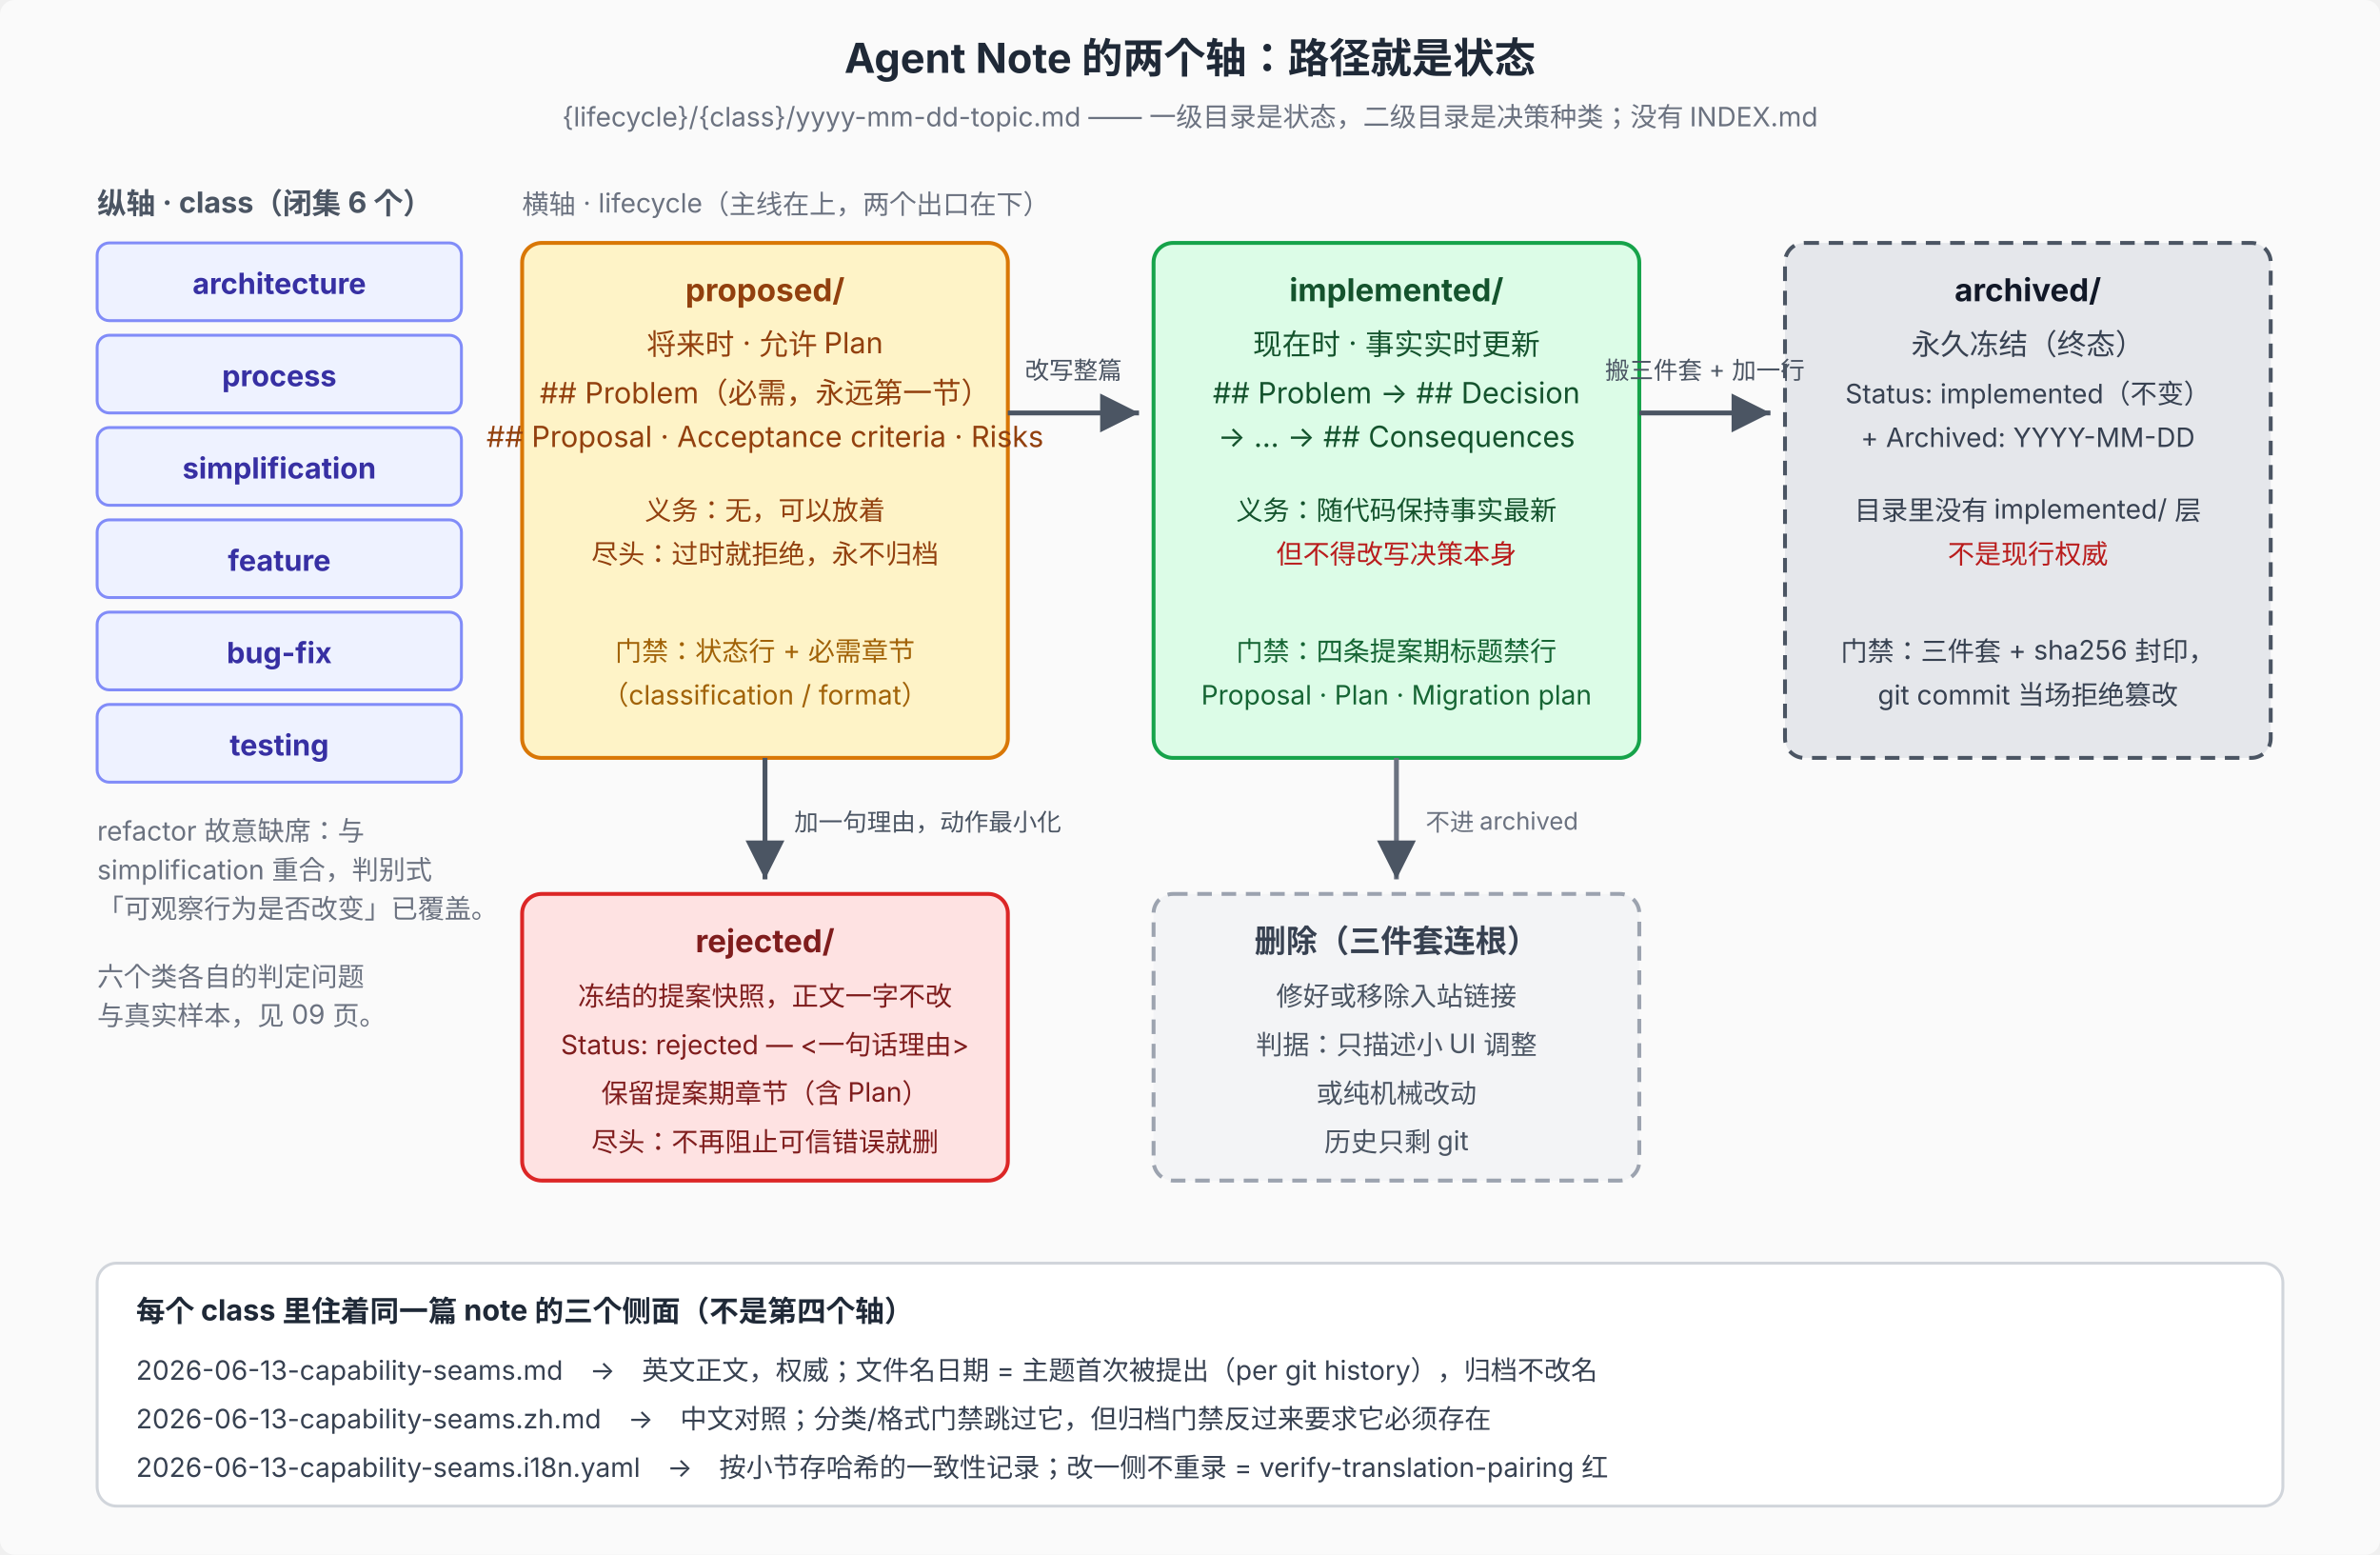
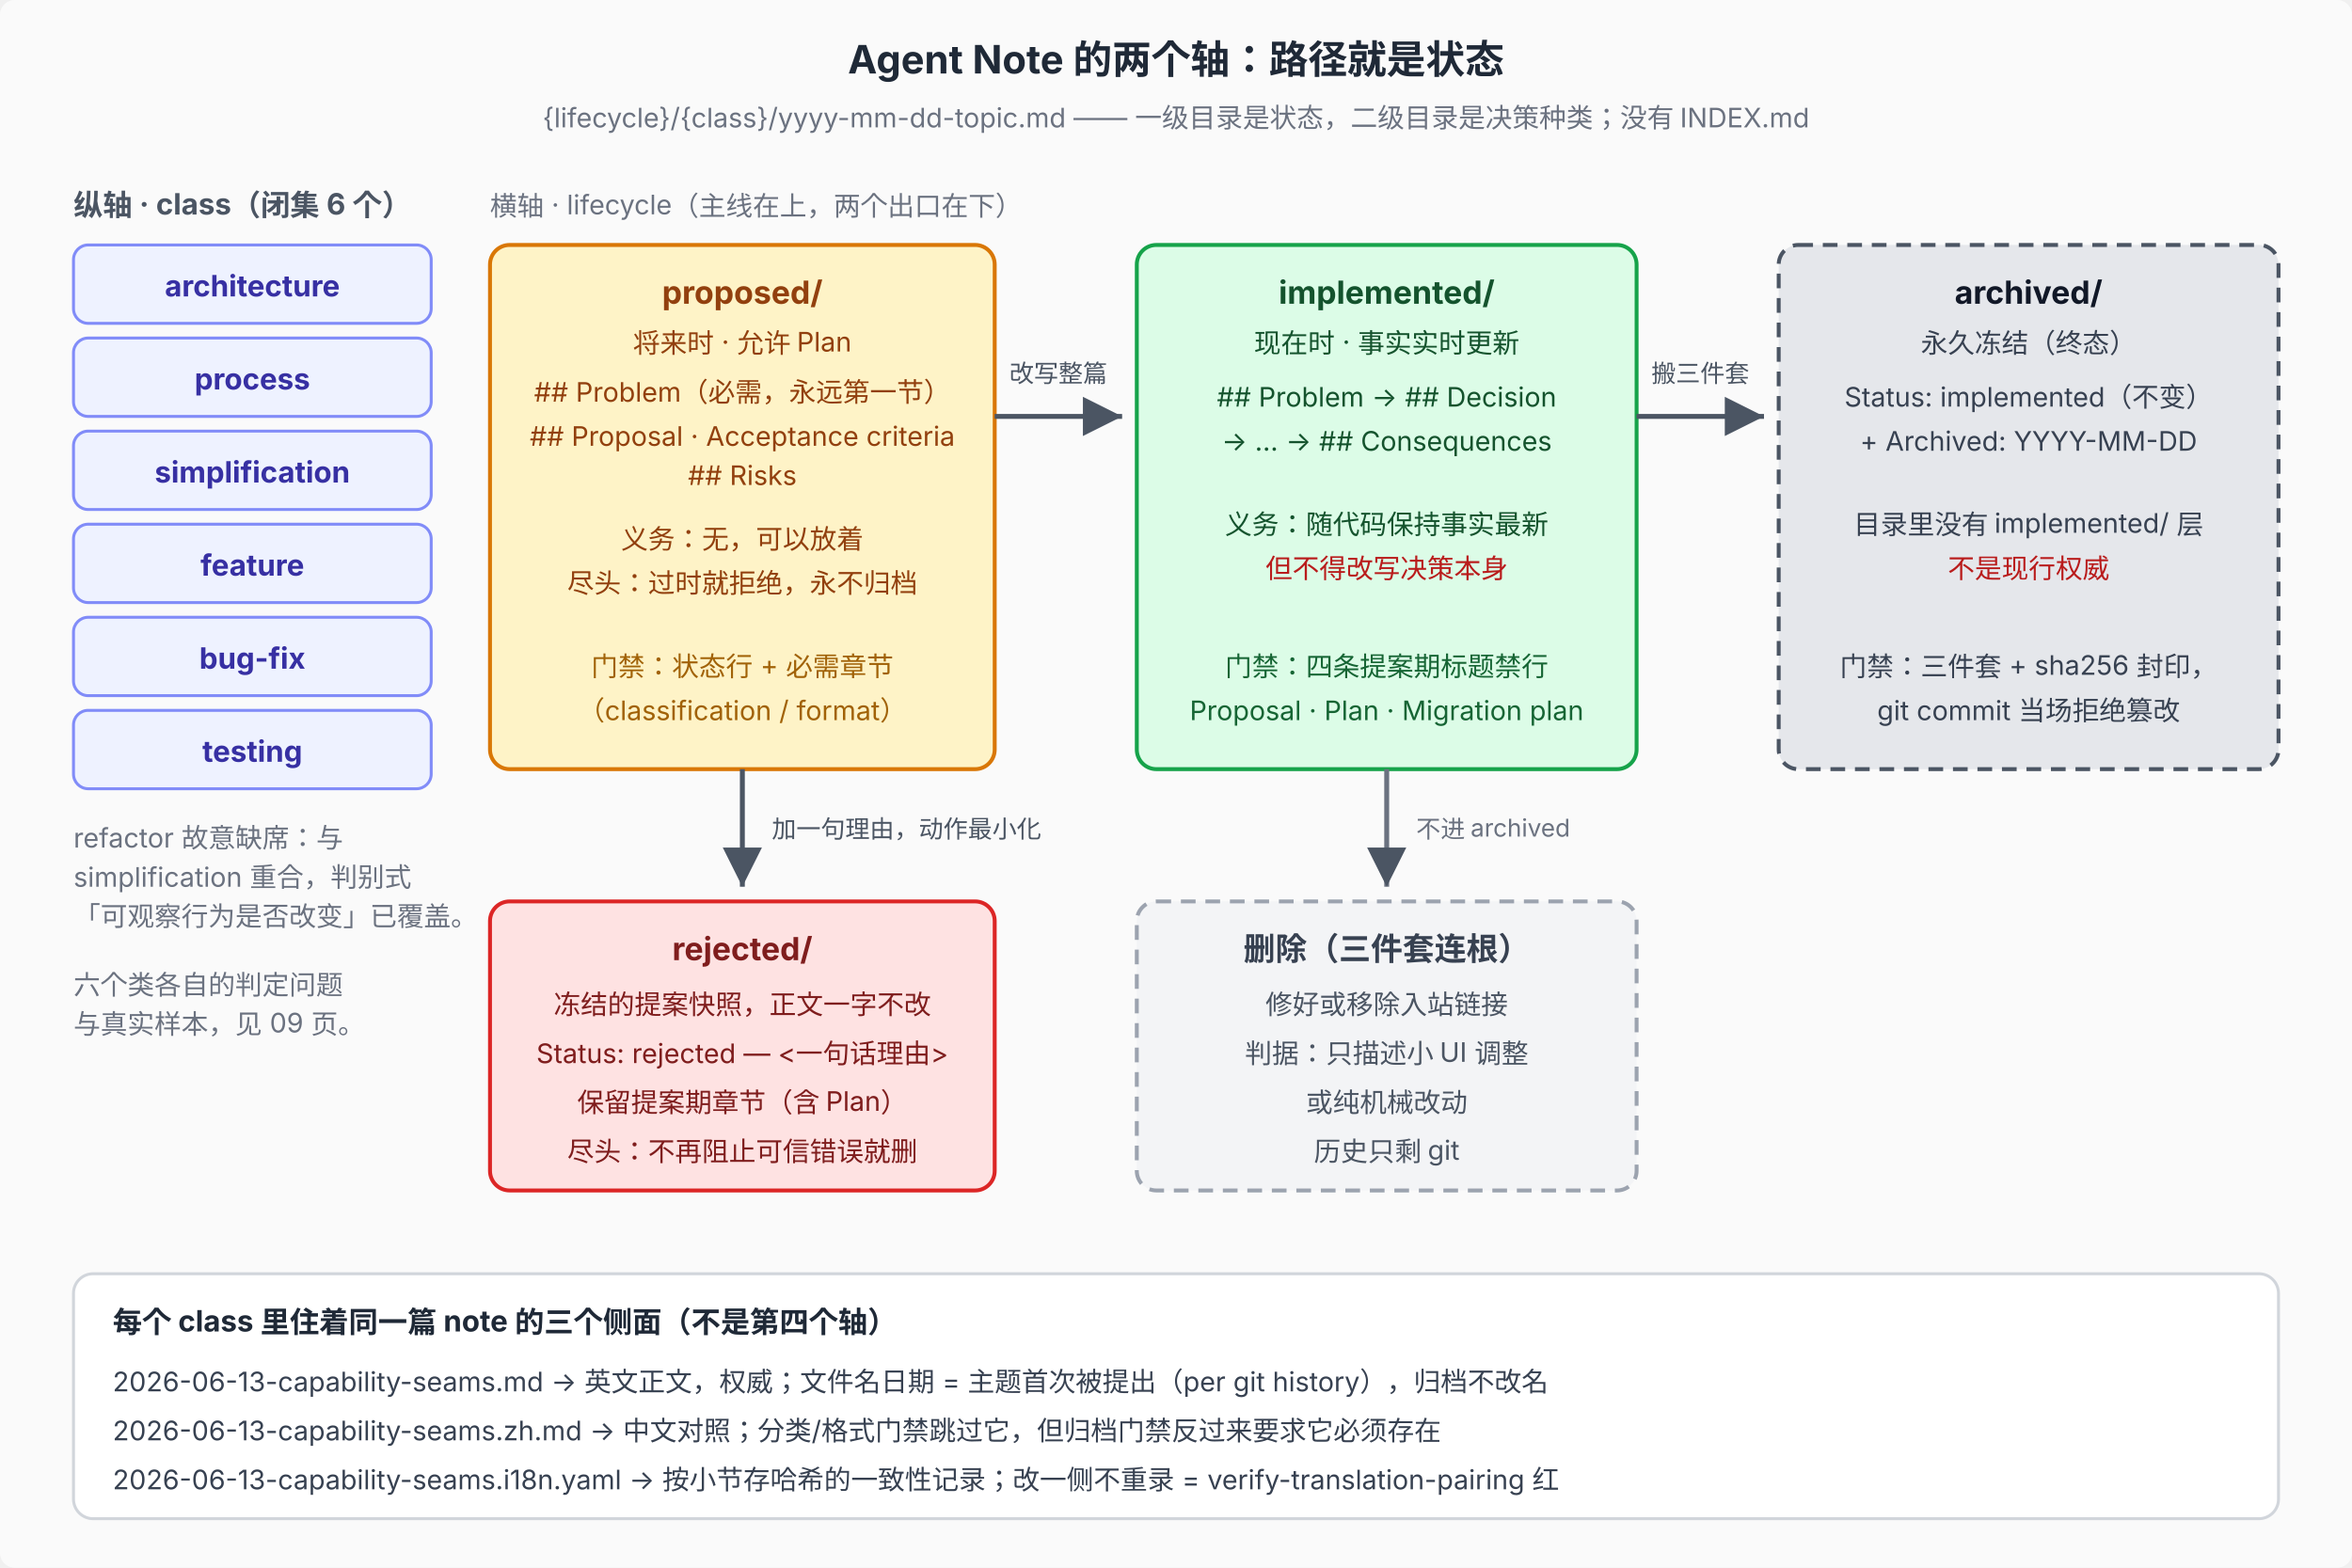
- <svg xmlns="http://www.w3.org/2000/svg" viewBox="0 0 980 640" font-family="system-ui, -apple-system, 'PingFang SC', 'Noto Sans SC', sans-serif" font-size="12">
+ <svg xmlns="http://www.w3.org/2000/svg" viewBox="0 0 960 640" font-family="system-ui, -apple-system, 'PingFang SC', 'Noto Sans SC', sans-serif" font-size="12">
  <defs>
    <marker id="arrow" viewBox="0 0 10 10" refX="10" refY="5" markerWidth="8" markerHeight="8" orient="auto">
      <path d="M0 0 L10 5 L0 10 Z" fill="#4b5563" />
    </marker>
  </defs>
-   <rect width="980" height="640" fill="#fafafa" rx="6" />
-   <text x="490" y="30" text-anchor="middle" font-size="17" font-weight="700" fill="#1f2937">Agent Note 的两个轴：路径就是状态</text>
-   <text x="490" y="52" text-anchor="middle" font-size="11" fill="#6b7280">{lifecycle}/{class}/yyyy-mm-dd-topic.md —— 一级目录是状态，二级目录是决策种类；没有 INDEX.md</text>
-   <text x="40" y="88" font-size="12" font-weight="700" fill="#4b5563">纵轴 · class（闭集 6 个）</text>
-   <rect x="40" y="100" width="150" height="32" rx="5" fill="#eef2ff" stroke="#818cf8" stroke-width="1.2" />
-   <text x="115" y="121" text-anchor="middle" font-weight="700" fill="#3730a3">architecture</text>
-   <rect x="40" y="138" width="150" height="32" rx="5" fill="#eef2ff" stroke="#818cf8" stroke-width="1.2" />
-   <text x="115" y="159" text-anchor="middle" font-weight="700" fill="#3730a3">process</text>
-   <rect x="40" y="176" width="150" height="32" rx="5" fill="#eef2ff" stroke="#818cf8" stroke-width="1.2" />
-   <text x="115" y="197" text-anchor="middle" font-weight="700" fill="#3730a3">simplification</text>
-   <rect x="40" y="214" width="150" height="32" rx="5" fill="#eef2ff" stroke="#818cf8" stroke-width="1.2" />
-   <text x="115" y="235" text-anchor="middle" font-weight="700" fill="#3730a3">feature</text>
-   <rect x="40" y="252" width="150" height="32" rx="5" fill="#eef2ff" stroke="#818cf8" stroke-width="1.2" />
-   <text x="115" y="273" text-anchor="middle" font-weight="700" fill="#3730a3">bug-fix</text>
-   <rect x="40" y="290" width="150" height="32" rx="5" fill="#eef2ff" stroke="#818cf8" stroke-width="1.2" />
-   <text x="115" y="311" text-anchor="middle" font-weight="700" fill="#3730a3">testing</text>
-   <text x="40" y="346" font-size="11" fill="#6b7280">refactor 故意缺席：与</text>
-   <text x="40" y="362" font-size="11" fill="#6b7280">simplification 重合，判别式</text>
-   <text x="40" y="378" font-size="11" fill="#6b7280">「可观察行为是否改变」已覆盖。</text>
-   <text x="40" y="406" font-size="11" fill="#6b7280">六个类各自的判定问题</text>
-   <text x="40" y="422" font-size="11" fill="#6b7280">与真实样本，见 09 页。</text>
-   <text x="215" y="88" font-size="11" fill="#6b7280">横轴 · lifecycle（主线在上，两个出口在下）</text>
-   <rect x="215" y="100" width="200" height="212" rx="8" fill="#fef3c7" stroke="#d97706" stroke-width="1.6" />
-   <text x="315" y="124" text-anchor="middle" font-size="13" font-weight="700" fill="#92400e">proposed/</text>
-   <text x="315" y="146" text-anchor="middle" fill="#92400e">将来时 · 允许 Plan</text>
-   <text x="315" y="166" text-anchor="middle" fill="#92400e">## Problem（必需，永远第一节）</text>
-   <text x="315" y="184" text-anchor="middle" fill="#92400e">## Proposal · Acceptance criteria · Risks</text>
-   <text x="315" y="214" text-anchor="middle" font-size="11" fill="#92400e">义务：无，可以放着</text>
-   <text x="315" y="232" text-anchor="middle" font-size="11" fill="#92400e">尽头：过时就拒绝，永不归档</text>
-   <text x="315" y="272" text-anchor="middle" font-size="11" fill="#a16207">门禁：状态行 + 必需章节</text>
-   <text x="315" y="290" text-anchor="middle" font-size="11" fill="#a16207">（classification / format）</text>
-   <rect x="475" y="100" width="200" height="212" rx="8" fill="#dcfce7" stroke="#16a34a" stroke-width="1.6" />
-   <text x="575" y="124" text-anchor="middle" font-size="13" font-weight="700" fill="#14532d">implemented/</text>
-   <text x="575" y="146" text-anchor="middle" fill="#14532d">现在时 · 事实实时更新</text>
-   <text x="575" y="166" text-anchor="middle" fill="#14532d">## Problem → ## Decision</text>
-   <text x="575" y="184" text-anchor="middle" fill="#14532d">→ … → ## Consequences</text>
-   <text x="575" y="214" text-anchor="middle" font-size="11" fill="#14532d">义务：随代码保持事实最新</text>
-   <text x="575" y="232" text-anchor="middle" font-size="11" fill="#b91c1c">但不得改写决策本身</text>
-   <text x="575" y="272" text-anchor="middle" font-size="11" fill="#166534">门禁：四条提案期标题禁行</text>
-   <text x="575" y="290" text-anchor="middle" font-size="11" fill="#166534">Proposal · Plan · Migration plan</text>
-   <rect x="735" y="100" width="200" height="212" rx="8" fill="#e5e7eb" stroke="#4b5563" stroke-width="1.6" stroke-dasharray="6 4" />
-   <text x="835" y="124" text-anchor="middle" font-size="13" font-weight="700" fill="#111827">archived/</text>
-   <text x="835" y="146" text-anchor="middle" fill="#374151">永久冻结（终态）</text>
-   <text x="835" y="166" text-anchor="middle" font-size="11" fill="#374151">Status: implemented（不变）</text>
-   <text x="835" y="184" text-anchor="middle" font-size="11" fill="#374151">+ Archived: YYYY-MM-DD</text>
-   <text x="835" y="214" text-anchor="middle" font-size="11" fill="#374151">目录里没有 implemented/ 层</text>
-   <text x="835" y="232" text-anchor="middle" font-size="11" fill="#b91c1c">不是现行权威</text>
-   <text x="835" y="272" text-anchor="middle" font-size="11" fill="#374151">门禁：三件套 + sha256 封印，</text>
-   <text x="835" y="290" text-anchor="middle" font-size="11" fill="#374151">git commit 当场拒绝篡改</text>
-   <line x1="415" y1="170" x2="469" y2="170" stroke="#4b5563" stroke-width="2" marker-end="url(#arrow)" />
-   <text x="442" y="156" text-anchor="middle" font-size="10" fill="#4b5563">改写整篇</text>
-   <line x1="675" y1="170" x2="729" y2="170" stroke="#4b5563" stroke-width="2" marker-end="url(#arrow)" />
-   <text x="702" y="156" text-anchor="middle" font-size="10" fill="#4b5563">搬三件套 + 加一行</text>
-   <rect x="215" y="368" width="200" height="118" rx="8" fill="#fee2e2" stroke="#dc2626" stroke-width="1.6" />
-   <text x="315" y="392" text-anchor="middle" font-size="13" font-weight="700" fill="#7f1d1d">rejected/</text>
-   <text x="315" y="414" text-anchor="middle" font-size="11" fill="#7f1d1d">冻结的提案快照，正文一字不改</text>
-   <text x="315" y="434" text-anchor="middle" font-size="11" fill="#7f1d1d">Status: rejected — &lt;一句话理由&gt;</text>
-   <text x="315" y="454" text-anchor="middle" font-size="11" fill="#7f1d1d">保留提案期章节（含 Plan）</text>
-   <text x="315" y="474" text-anchor="middle" font-size="11" fill="#7f1d1d">尽头：不再阻止可信错误就删</text>
-   <line x1="315" y1="312" x2="315" y2="362" stroke="#4b5563" stroke-width="2" marker-end="url(#arrow)" />
-   <text x="327" y="342" font-size="10" fill="#4b5563">加一句理由，动作最小化</text>
-   <rect x="475" y="368" width="200" height="118" rx="8" fill="#f3f4f6" stroke="#9ca3af" stroke-width="1.6" stroke-dasharray="6 4" />
-   <text x="575" y="392" text-anchor="middle" font-size="13" font-weight="700" fill="#374151">删除（三件套连根）</text>
-   <text x="575" y="414" text-anchor="middle" font-size="11" fill="#4b5563">修好或移除入站链接</text>
-   <text x="575" y="434" text-anchor="middle" font-size="11" fill="#4b5563">判据：只描述小 UI 调整</text>
-   <text x="575" y="454" text-anchor="middle" font-size="11" fill="#4b5563">或纯机械改动</text>
-   <text x="575" y="474" text-anchor="middle" font-size="11" fill="#4b5563">历史只剩 git</text>
-   <line x1="575" y1="312" x2="575" y2="362" stroke="#6b7280" stroke-width="2" marker-end="url(#arrow)" />
-   <text x="587" y="342" font-size="10" fill="#6b7280">不进 archived</text>
-   <rect x="40" y="520" width="900" height="100" rx="8" fill="#fff" stroke="#d1d5db" stroke-width="1.2" />
-   <text x="56" y="544" font-weight="700" fill="#1f2937">每个 class 里住着同一篇 note 的三个侧面（不是第四个轴）</text>
-   <text x="56" y="568" font-size="11" fill="#374151">2026-06-13-capability-seams.md　→　英文正文，权威；文件名日期 = 主题首次被提出（per git history），归档不改名</text>
-   <text x="56" y="588" font-size="11" fill="#374151">2026-06-13-capability-seams.zh.md　→　中文对照；分类/格式门禁跳过它，但归档门禁反过来要求它必须存在</text>
-   <text x="56" y="608" font-size="11" fill="#374151">2026-06-13-capability-seams.i18n.yaml　→　按小节存哈希的一致性记录；改一侧不重录 = verify-translation-pairing 红</text>
+   <rect width="960" height="640" fill="#fafafa" rx="6" />
+   <text x="480" y="30" text-anchor="middle" font-size="16" font-weight="700" fill="#1f2937">Agent Note 的两个轴：路径就是状态</text>
+   <text x="480" y="52" text-anchor="middle" font-size="11" fill="#6b7280">{lifecycle}/{class}/yyyy-mm-dd-topic.md —— 一级目录是状态，二级目录是决策种类；没有 INDEX.md</text>
+   <text x="30" y="88" font-size="12" font-weight="700" fill="#4b5563">纵轴 · class（闭集 6 个）</text>
+   <rect x="30" y="100" width="146" height="32" rx="6" fill="#eef2ff" stroke="#818cf8" stroke-width="1.2" />
+   <text x="103" y="121" text-anchor="middle" font-weight="700" fill="#3730a3">architecture</text>
+   <rect x="30" y="138" width="146" height="32" rx="6" fill="#eef2ff" stroke="#818cf8" stroke-width="1.2" />
+   <text x="103" y="159" text-anchor="middle" font-weight="700" fill="#3730a3">process</text>
+   <rect x="30" y="176" width="146" height="32" rx="6" fill="#eef2ff" stroke="#818cf8" stroke-width="1.2" />
+   <text x="103" y="197" text-anchor="middle" font-weight="700" fill="#3730a3">simplification</text>
+   <rect x="30" y="214" width="146" height="32" rx="6" fill="#eef2ff" stroke="#818cf8" stroke-width="1.2" />
+   <text x="103" y="235" text-anchor="middle" font-weight="700" fill="#3730a3">feature</text>
+   <rect x="30" y="252" width="146" height="32" rx="6" fill="#eef2ff" stroke="#818cf8" stroke-width="1.2" />
+   <text x="103" y="273" text-anchor="middle" font-weight="700" fill="#3730a3">bug-fix</text>
+   <rect x="30" y="290" width="146" height="32" rx="6" fill="#eef2ff" stroke="#818cf8" stroke-width="1.2" />
+   <text x="103" y="311" text-anchor="middle" font-weight="700" fill="#3730a3">testing</text>
+   <text x="30" y="346" font-size="11" fill="#6b7280">refactor 故意缺席：与</text>
+   <text x="30" y="362" font-size="11" fill="#6b7280">simplification 重合，判别式</text>
+   <text x="30" y="378" font-size="11" fill="#6b7280">「可观察行为是否改变」已覆盖。</text>
+   <text x="30" y="406" font-size="11" fill="#6b7280">六个类各自的判定问题</text>
+   <text x="30" y="422" font-size="11" fill="#6b7280">与真实样本，见 09 页。</text>
+   <text x="200" y="88" font-size="11" fill="#6b7280">横轴 · lifecycle（主线在上，两个出口在下）</text>
+   <rect x="200" y="100" width="206" height="214" rx="8" fill="#fef3c7" stroke="#d97706" stroke-width="1.6" />
+   <text x="303" y="124" text-anchor="middle" font-size="13" font-weight="700" fill="#92400e">proposed/</text>
+   <text x="303" y="144" text-anchor="middle" font-size="11" fill="#92400e">将来时 · 允许 Plan</text>
+   <text x="303" y="164" text-anchor="middle" font-size="11" fill="#92400e">## Problem（必需，永远第一节）</text>
+   <text x="303" y="182" text-anchor="middle" font-size="11" fill="#92400e">## Proposal · Acceptance criteria</text>
+   <text x="303" y="198" text-anchor="middle" font-size="11" fill="#92400e">## Risks</text>
+   <text x="303" y="224" text-anchor="middle" font-size="11" fill="#92400e">义务：无，可以放着</text>
+   <text x="303" y="242" text-anchor="middle" font-size="11" fill="#92400e">尽头：过时就拒绝，永不归档</text>
+   <text x="303" y="276" text-anchor="middle" font-size="11" fill="#a16207">门禁：状态行 + 必需章节</text>
+   <text x="303" y="294" text-anchor="middle" font-size="11" fill="#a16207">（classification / format）</text>
+   <rect x="464" y="100" width="204" height="214" rx="8" fill="#dcfce7" stroke="#16a34a" stroke-width="1.6" />
+   <text x="566" y="124" text-anchor="middle" font-size="13" font-weight="700" fill="#14532d">implemented/</text>
+   <text x="566" y="144" text-anchor="middle" font-size="11" fill="#14532d">现在时 · 事实实时更新</text>
+   <text x="566" y="166" text-anchor="middle" font-size="11" fill="#14532d">## Problem → ## Decision</text>
+   <text x="566" y="184" text-anchor="middle" font-size="11" fill="#14532d">→ … → ## Consequences</text>
+   <text x="566" y="218" text-anchor="middle" font-size="11" fill="#14532d">义务：随代码保持事实最新</text>
+   <text x="566" y="236" text-anchor="middle" font-size="11" fill="#b91c1c">但不得改写决策本身</text>
+   <text x="566" y="276" text-anchor="middle" font-size="11" fill="#166534">门禁：四条提案期标题禁行</text>
+   <text x="566" y="294" text-anchor="middle" font-size="11" fill="#166534">Proposal · Plan · Migration plan</text>
+   <rect x="726" y="100" width="204" height="214" rx="8" fill="#e5e7eb" stroke="#4b5563" stroke-width="1.6" stroke-dasharray="6 4" />
+   <text x="828" y="124" text-anchor="middle" font-size="13" font-weight="700" fill="#111827">archived/</text>
+   <text x="828" y="144" text-anchor="middle" font-size="11" fill="#374151">永久冻结（终态）</text>
+   <text x="828" y="166" text-anchor="middle" font-size="11" fill="#374151">Status: implemented（不变）</text>
+   <text x="828" y="184" text-anchor="middle" font-size="11" fill="#374151">+ Archived: YYYY-MM-DD</text>
+   <text x="828" y="218" text-anchor="middle" font-size="11" fill="#374151">目录里没有 implemented/ 层</text>
+   <text x="828" y="236" text-anchor="middle" font-size="11" fill="#b91c1c">不是现行权威</text>
+   <text x="828" y="276" text-anchor="middle" font-size="11" fill="#374151">门禁：三件套 + sha256 封印，</text>
+   <text x="828" y="294" text-anchor="middle" font-size="11" fill="#374151">git commit 当场拒绝篡改</text>
+   <line x1="406" y1="170" x2="458" y2="170" stroke="#4b5563" stroke-width="2" marker-end="url(#arrow)" />
+   <text x="432" y="156" text-anchor="middle" font-size="10" fill="#4b5563">改写整篇</text>
+   <line x1="668" y1="170" x2="720" y2="170" stroke="#4b5563" stroke-width="2" marker-end="url(#arrow)" />
+   <text x="694" y="156" text-anchor="middle" font-size="10" fill="#4b5563">搬三件套</text>
+   <rect x="200" y="368" width="206" height="118" rx="8" fill="#fee2e2" stroke="#dc2626" stroke-width="1.6" />
+   <text x="303" y="392" text-anchor="middle" font-size="13" font-weight="700" fill="#7f1d1d">rejected/</text>
+   <text x="303" y="414" text-anchor="middle" font-size="11" fill="#7f1d1d">冻结的提案快照，正文一字不改</text>
+   <text x="303" y="434" text-anchor="middle" font-size="11" fill="#7f1d1d">Status: rejected — &lt;一句话理由&gt;</text>
+   <text x="303" y="454" text-anchor="middle" font-size="11" fill="#7f1d1d">保留提案期章节（含 Plan）</text>
+   <text x="303" y="474" text-anchor="middle" font-size="11" fill="#7f1d1d">尽头：不再阻止可信错误就删</text>
+   <line x1="303" y1="314" x2="303" y2="362" stroke="#4b5563" stroke-width="2" marker-end="url(#arrow)" />
+   <text x="315" y="342" font-size="10" fill="#4b5563">加一句理由，动作最小化</text>
+   <rect x="464" y="368" width="204" height="118" rx="8" fill="#f3f4f6" stroke="#9ca3af" stroke-width="1.6" stroke-dasharray="6 4" />
+   <text x="566" y="392" text-anchor="middle" font-size="13" font-weight="700" fill="#374151">删除（三件套连根）</text>
+   <text x="566" y="414" text-anchor="middle" font-size="11" fill="#4b5563">修好或移除入站链接</text>
+   <text x="566" y="434" text-anchor="middle" font-size="11" fill="#4b5563">判据：只描述小 UI 调整</text>
+   <text x="566" y="454" text-anchor="middle" font-size="11" fill="#4b5563">或纯机械改动</text>
+   <text x="566" y="474" text-anchor="middle" font-size="11" fill="#4b5563">历史只剩 git</text>
+   <line x1="566" y1="314" x2="566" y2="362" stroke="#6b7280" stroke-width="2" marker-end="url(#arrow)" />
+   <text x="578" y="342" font-size="10" fill="#6b7280">不进 archived</text>
+   <rect x="30" y="520" width="900" height="100" rx="8" fill="#fff" stroke="#d1d5db" stroke-width="1.2" />
+   <text x="46" y="544" font-weight="700" fill="#1f2937">每个 class 里住着同一篇 note 的三个侧面（不是第四个轴）</text>
+   <text x="46" y="568" font-size="11" fill="#374151">2026-06-13-capability-seams.md → 英文正文，权威；文件名日期 = 主题首次被提出（per git history），归档不改名</text>
+   <text x="46" y="588" font-size="11" fill="#374151">2026-06-13-capability-seams.zh.md → 中文对照；分类/格式门禁跳过它，但归档门禁反过来要求它必须存在</text>
+   <text x="46" y="608" font-size="11" fill="#374151">2026-06-13-capability-seams.i18n.yaml → 按小节存哈希的一致性记录；改一侧不重录 = verify-translation-pairing 红</text>
</svg>
